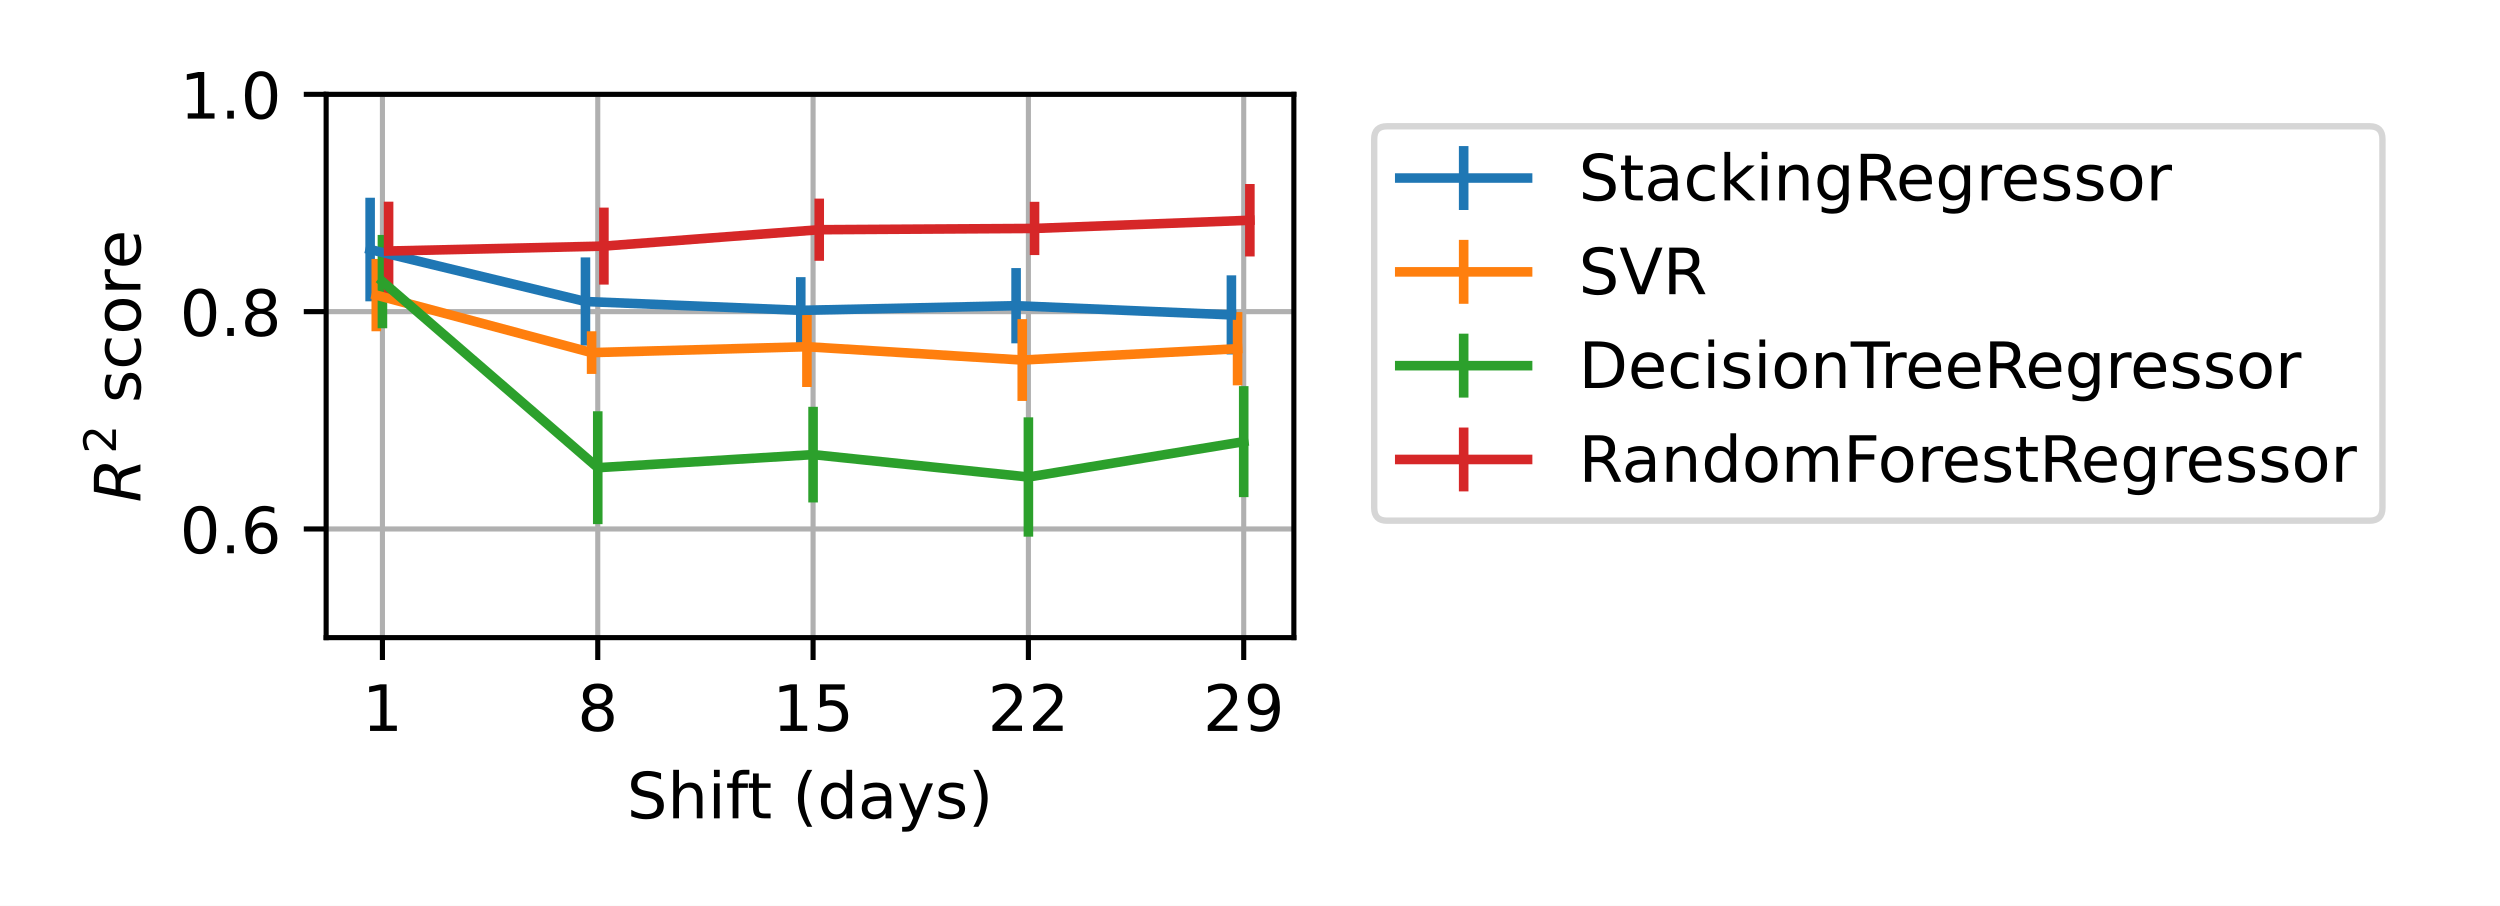
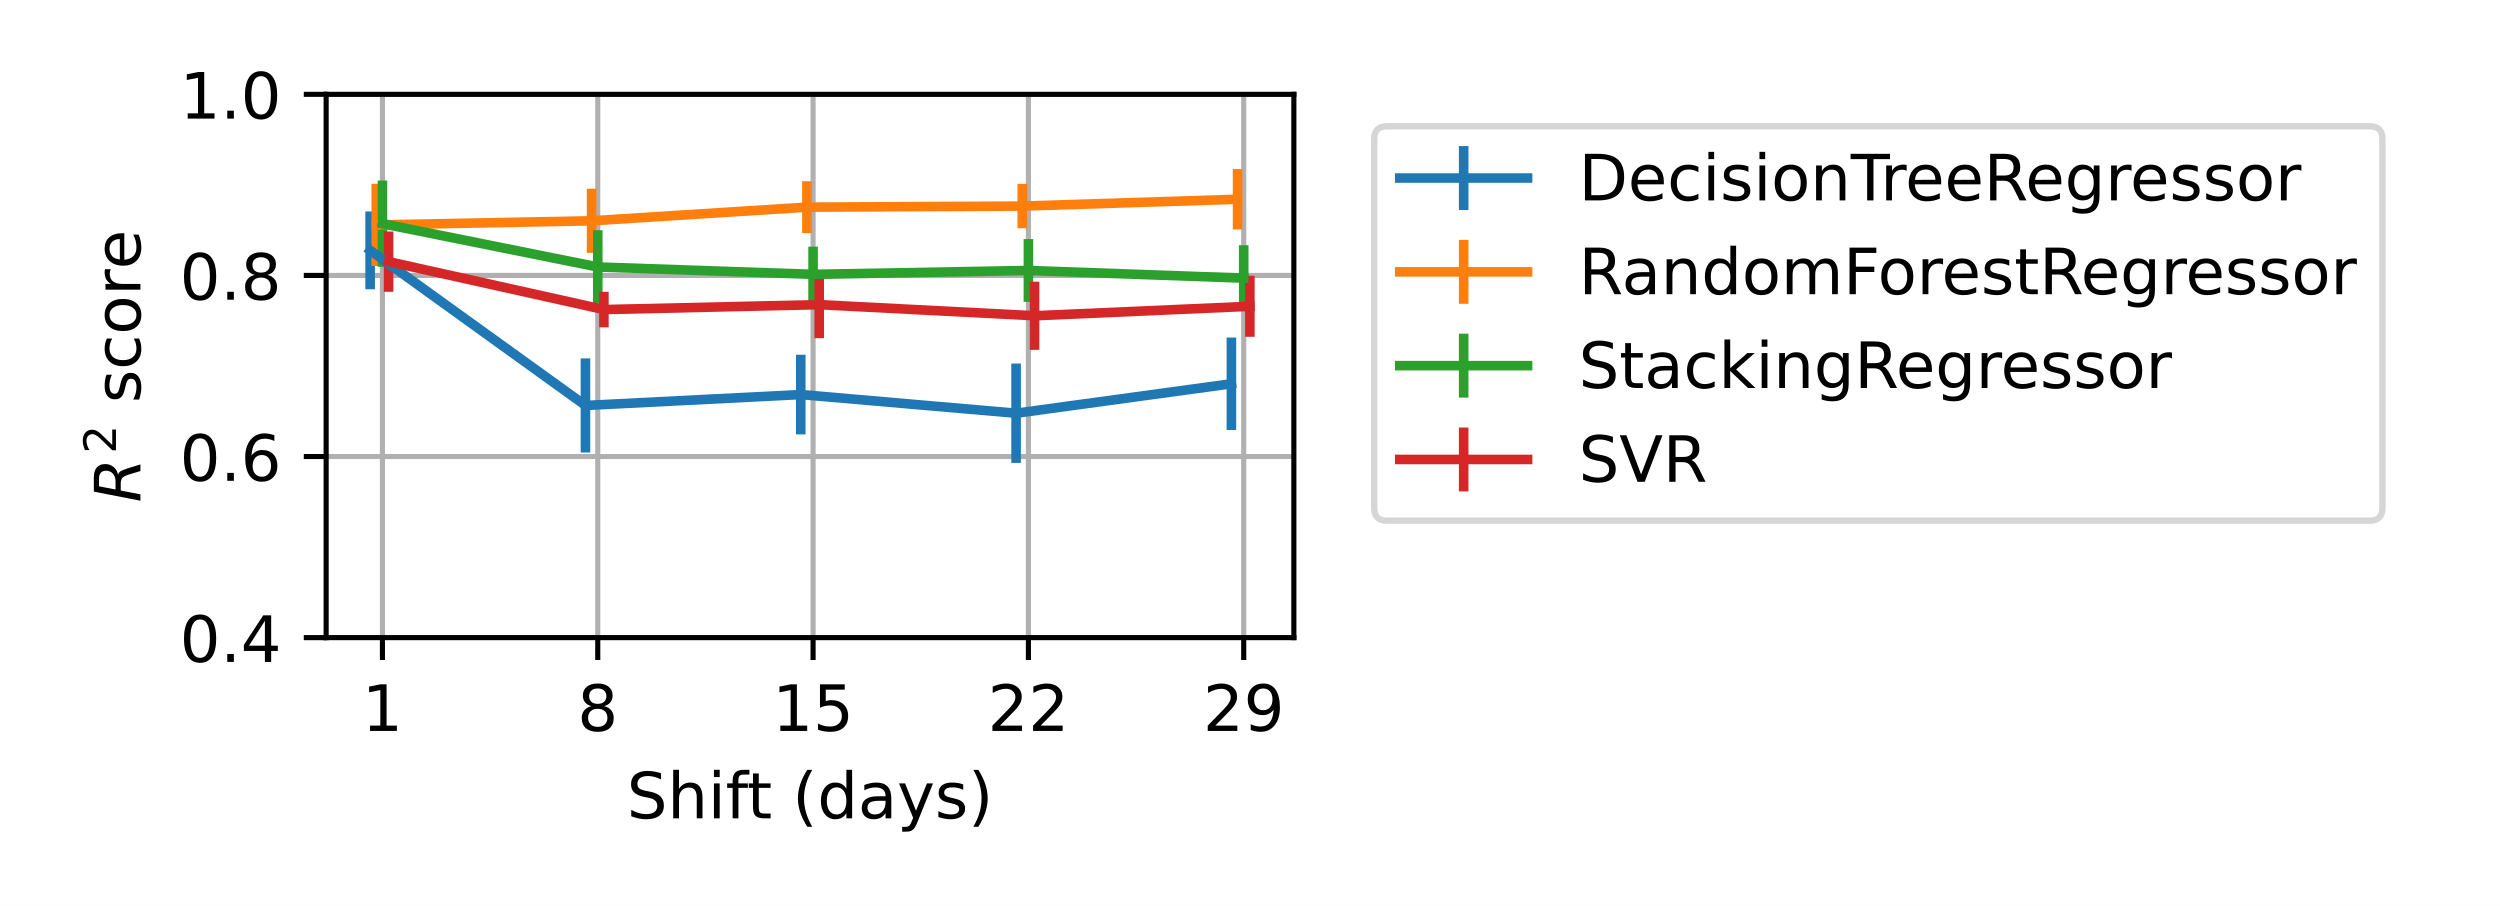
<svg xmlns="http://www.w3.org/2000/svg" xmlns:xlink="http://www.w3.org/1999/xlink" height="141.732pt" version="1.1" viewBox="0 0 391.181 141.732" width="391.181pt">
  <defs>
    <style type="text/css">*{stroke-linecap:butt;stroke-linejoin:round;}</style>
  </defs>
  <g id="figure_1">
    <g id="patch_1">
      <path d="M 0 141.732  L 391.181 141.732  L 391.181 0  L 0 0  z " style="fill:#ffffff;" />
    </g>
    <g id="axes_1">
      <g id="patch_2">
        <path d="M 51.032 99.772  L 202.453 99.772  L 202.453 14.76  L 51.032 14.76  z " style="fill:#ffffff;" />
      </g>
      <g id="matplotlib.axis_1">
        <g id="xtick_1">
          <g id="line2d_1">
-             <path clip-path="url(#p739f5dc2d7)" d="M 59.84 99.772  L 59.84 14.76  " style="fill:none;stroke:#b0b0b0;stroke-linecap:square;stroke-width:0.8;" />
+             <path clip-path="url(#p69b26ce1bf)" d="M 59.84 99.772  L 59.84 14.76  " style="fill:none;stroke:#b0b0b0;stroke-linecap:square;stroke-width:0.8;" />
          </g>
          <g id="line2d_2">
            <defs>
-               <path d="M 0 0  L 0 3.5  " id="m52e8be574a" style="stroke:#000000;stroke-width:0.8;" />
-             </defs>
-             <g>
-               <use style="stroke:#000000;stroke-width:0.8;" x="59.84" xlink:href="#m52e8be574a" y="99.772" />
+               <path d="M 0 0  L 0 3.5  " id="mbc104a7b1a" style="stroke:#000000;stroke-width:0.8;" />
+             </defs>
+             <g>
+               <use style="stroke:#000000;stroke-width:0.8;" x="59.84" xlink:href="#mbc104a7b1a" y="99.772" />
            </g>
          </g>
          <g id="text_1">
            <g transform="translate(56.65876 114.3707)scale(0.1 -0.1)">
              <defs>
                <path d="M 794 531  L 1825 531  L 1825 4091  L 703 3866  L 703 4441  L 1819 4666  L 2450 4666  L 2450 531  L 3481 531  L 3481 0  L 794 0  L 794 531  z " id="DejaVuSans-31" transform="scale(0.015625)" />
              </defs>
              <use xlink:href="#DejaVuSans-31" />
            </g>
          </g>
        </g>
        <g id="xtick_2">
          <g id="line2d_3">
-             <path clip-path="url(#p739f5dc2d7)" d="M 93.532 99.772  L 93.532 14.76  " style="fill:none;stroke:#b0b0b0;stroke-linecap:square;stroke-width:0.8;" />
+             <path clip-path="url(#p69b26ce1bf)" d="M 93.532 99.772  L 93.532 14.76  " style="fill:none;stroke:#b0b0b0;stroke-linecap:square;stroke-width:0.8;" />
          </g>
          <g id="line2d_4">
            <g>
-               <use style="stroke:#000000;stroke-width:0.8;" x="93.532" xlink:href="#m52e8be574a" y="99.772" />
+               <use style="stroke:#000000;stroke-width:0.8;" x="93.532" xlink:href="#mbc104a7b1a" y="99.772" />
            </g>
          </g>
          <g id="text_2">
            <g transform="translate(90.35062 114.3707)scale(0.1 -0.1)">
              <defs>
                <path d="M 2034 2216  Q 1584 2216 1326 1975  Q 1069 1734 1069 1313  Q 1069 891 1326 650  Q 1584 409 2034 409  Q 2484 409 2743 651  Q 3003 894 3003 1313  Q 3003 1734 2745 1975  Q 2488 2216 2034 2216  z M 1403 2484  Q 997 2584 770 2862  Q 544 3141 544 3541  Q 544 4100 942 4425  Q 1341 4750 2034 4750  Q 2731 4750 3128 4425  Q 3525 4100 3525 3541  Q 3525 3141 3298 2862  Q 3072 2584 2669 2484  Q 3125 2378 3379 2068  Q 3634 1759 3634 1313  Q 3634 634 3220 271  Q 2806 -91 2034 -91  Q 1263 -91 848 271  Q 434 634 434 1313  Q 434 1759 690 2068  Q 947 2378 1403 2484  z M 1172 3481  Q 1172 3119 1398 2916  Q 1625 2713 2034 2713  Q 2441 2713 2670 2916  Q 2900 3119 2900 3481  Q 2900 3844 2670 4047  Q 2441 4250 2034 4250  Q 1625 4250 1398 4047  Q 1172 3844 1172 3481  z " id="DejaVuSans-38" transform="scale(0.015625)" />
              </defs>
              <use xlink:href="#DejaVuSans-38" />
            </g>
          </g>
        </g>
        <g id="xtick_3">
          <g id="line2d_5">
-             <path clip-path="url(#p739f5dc2d7)" d="M 127.224 99.772  L 127.224 14.76  " style="fill:none;stroke:#b0b0b0;stroke-linecap:square;stroke-width:0.8;" />
+             <path clip-path="url(#p69b26ce1bf)" d="M 127.224 99.772  L 127.224 14.76  " style="fill:none;stroke:#b0b0b0;stroke-linecap:square;stroke-width:0.8;" />
          </g>
          <g id="line2d_6">
            <g>
-               <use style="stroke:#000000;stroke-width:0.8;" x="127.224" xlink:href="#m52e8be574a" y="99.772" />
+               <use style="stroke:#000000;stroke-width:0.8;" x="127.224" xlink:href="#mbc104a7b1a" y="99.772" />
            </g>
          </g>
          <g id="text_3">
            <g transform="translate(120.8612 114.3707)scale(0.1 -0.1)">
              <defs>
                <path d="M 691 4666  L 3169 4666  L 3169 4134  L 1269 4134  L 1269 2991  Q 1406 3038 1543 3061  Q 1681 3084 1819 3084  Q 2600 3084 3056 2656  Q 3513 2228 3513 1497  Q 3513 744 3044 326  Q 2575 -91 1722 -91  Q 1428 -91 1123 -41  Q 819 9 494 109  L 494 744  Q 775 591 1075 516  Q 1375 441 1709 441  Q 2250 441 2565 725  Q 2881 1009 2881 1497  Q 2881 1984 2565 2268  Q 2250 2553 1709 2553  Q 1456 2553 1204 2497  Q 953 2441 691 2322  L 691 4666  z " id="DejaVuSans-35" transform="scale(0.015625)" />
              </defs>
              <use xlink:href="#DejaVuSans-31" />
              <use x="63.623" xlink:href="#DejaVuSans-35" />
            </g>
          </g>
        </g>
        <g id="xtick_4">
          <g id="line2d_7">
-             <path clip-path="url(#p739f5dc2d7)" d="M 160.916 99.772  L 160.916 14.76  " style="fill:none;stroke:#b0b0b0;stroke-linecap:square;stroke-width:0.8;" />
+             <path clip-path="url(#p69b26ce1bf)" d="M 160.916 99.772  L 160.916 14.76  " style="fill:none;stroke:#b0b0b0;stroke-linecap:square;stroke-width:0.8;" />
          </g>
          <g id="line2d_8">
            <g>
-               <use style="stroke:#000000;stroke-width:0.8;" x="160.916" xlink:href="#m52e8be574a" y="99.772" />
+               <use style="stroke:#000000;stroke-width:0.8;" x="160.916" xlink:href="#mbc104a7b1a" y="99.772" />
            </g>
          </g>
          <g id="text_4">
            <g transform="translate(154.5531 114.3707)scale(0.1 -0.1)">
              <defs>
                <path d="M 1228 531  L 3431 531  L 3431 0  L 469 0  L 469 531  Q 828 903 1448 1529  Q 2069 2156 2228 2338  Q 2531 2678 2651 2914  Q 2772 3150 2772 3378  Q 2772 3750 2511 3984  Q 2250 4219 1831 4219  Q 1534 4219 1204 4116  Q 875 4013 500 3803  L 500 4441  Q 881 4594 1212 4672  Q 1544 4750 1819 4750  Q 2544 4750 2975 4387  Q 3406 4025 3406 3419  Q 3406 3131 3298 2873  Q 3191 2616 2906 2266  Q 2828 2175 2409 1742  Q 1991 1309 1228 531  z " id="DejaVuSans-32" transform="scale(0.015625)" />
              </defs>
              <use xlink:href="#DejaVuSans-32" />
              <use x="63.623" xlink:href="#DejaVuSans-32" />
            </g>
          </g>
        </g>
        <g id="xtick_5">
          <g id="line2d_9">
-             <path clip-path="url(#p739f5dc2d7)" d="M 194.607 99.772  L 194.607 14.76  " style="fill:none;stroke:#b0b0b0;stroke-linecap:square;stroke-width:0.8;" />
+             <path clip-path="url(#p69b26ce1bf)" d="M 194.607 99.772  L 194.607 14.76  " style="fill:none;stroke:#b0b0b0;stroke-linecap:square;stroke-width:0.8;" />
          </g>
          <g id="line2d_10">
            <g>
-               <use style="stroke:#000000;stroke-width:0.8;" x="194.607" xlink:href="#m52e8be574a" y="99.772" />
+               <use style="stroke:#000000;stroke-width:0.8;" x="194.607" xlink:href="#mbc104a7b1a" y="99.772" />
            </g>
          </g>
          <g id="text_5">
            <g transform="translate(188.2449 114.3707)scale(0.1 -0.1)">
              <defs>
                <path d="M 703 97  L 703 672  Q 941 559 1184 500  Q 1428 441 1663 441  Q 2288 441 2617 861  Q 2947 1281 2994 2138  Q 2813 1869 2534 1725  Q 2256 1581 1919 1581  Q 1219 1581 811 2004  Q 403 2428 403 3163  Q 403 3881 828 4315  Q 1253 4750 1959 4750  Q 2769 4750 3195 4129  Q 3622 3509 3622 2328  Q 3622 1225 3098 567  Q 2575 -91 1691 -91  Q 1453 -91 1209 -44  Q 966 3 703 97  z M 1959 2075  Q 2384 2075 2632 2365  Q 2881 2656 2881 3163  Q 2881 3666 2632 3958  Q 2384 4250 1959 4250  Q 1534 4250 1286 3958  Q 1038 3666 1038 3163  Q 1038 2656 1286 2365  Q 1534 2075 1959 2075  z " id="DejaVuSans-39" transform="scale(0.015625)" />
              </defs>
              <use xlink:href="#DejaVuSans-32" />
              <use x="63.623" xlink:href="#DejaVuSans-39" />
            </g>
          </g>
        </g>
        <g id="text_6">
          <g transform="translate(98.0846 128.0488)scale(0.1 -0.1)">
            <defs>
              <path d="M 3425 4513  L 3425 3897  Q 3066 4069 2747 4153  Q 2428 4238 2131 4238  Q 1616 4238 1336 4038  Q 1056 3838 1056 3469  Q 1056 3159 1242 3001  Q 1428 2844 1947 2747  L 2328 2669  Q 3034 2534 3370 2195  Q 3706 1856 3706 1288  Q 3706 609 3251 259  Q 2797 -91 1919 -91  Q 1588 -91 1214 -16  Q 841 59 441 206  L 441 856  Q 825 641 1194 531  Q 1563 422 1919 422  Q 2459 422 2753 634  Q 3047 847 3047 1241  Q 3047 1584 2836 1778  Q 2625 1972 2144 2069  L 1759 2144  Q 1053 2284 737 2584  Q 422 2884 422 3419  Q 422 4038 858 4394  Q 1294 4750 2059 4750  Q 2388 4750 2728 4690  Q 3069 4631 3425 4513  z " id="DejaVuSans-53" transform="scale(0.015625)" />
              <path d="M 3513 2113  L 3513 0  L 2938 0  L 2938 2094  Q 2938 2591 2744 2837  Q 2550 3084 2163 3084  Q 1697 3084 1428 2787  Q 1159 2491 1159 1978  L 1159 0  L 581 0  L 581 4863  L 1159 4863  L 1159 2956  Q 1366 3272 1645 3428  Q 1925 3584 2291 3584  Q 2894 3584 3203 3211  Q 3513 2838 3513 2113  z " id="DejaVuSans-68" transform="scale(0.015625)" />
              <path d="M 603 3500  L 1178 3500  L 1178 0  L 603 0  L 603 3500  z M 603 4863  L 1178 4863  L 1178 4134  L 603 4134  L 603 4863  z " id="DejaVuSans-69" transform="scale(0.015625)" />
              <path d="M 2375 4863  L 2375 4384  L 1825 4384  Q 1516 4384 1395 4259  Q 1275 4134 1275 3809  L 1275 3500  L 2222 3500  L 2222 3053  L 1275 3053  L 1275 0  L 697 0  L 697 3053  L 147 3053  L 147 3500  L 697 3500  L 697 3744  Q 697 4328 969 4595  Q 1241 4863 1831 4863  L 2375 4863  z " id="DejaVuSans-66" transform="scale(0.015625)" />
              <path d="M 1172 4494  L 1172 3500  L 2356 3500  L 2356 3053  L 1172 3053  L 1172 1153  Q 1172 725 1289 603  Q 1406 481 1766 481  L 2356 481  L 2356 0  L 1766 0  Q 1100 0 847 248  Q 594 497 594 1153  L 594 3053  L 172 3053  L 172 3500  L 594 3500  L 594 4494  L 1172 4494  z " id="DejaVuSans-74" transform="scale(0.015625)" />
              <path id="DejaVuSans-20" transform="scale(0.015625)" />
              <path d="M 1984 4856  Q 1566 4138 1362 3434  Q 1159 2731 1159 2009  Q 1159 1288 1364 580  Q 1569 -128 1984 -844  L 1484 -844  Q 1016 -109 783 600  Q 550 1309 550 2009  Q 550 2706 781 3412  Q 1013 4119 1484 4856  L 1984 4856  z " id="DejaVuSans-28" transform="scale(0.015625)" />
              <path d="M 2906 2969  L 2906 4863  L 3481 4863  L 3481 0  L 2906 0  L 2906 525  Q 2725 213 2448 61  Q 2172 -91 1784 -91  Q 1150 -91 751 415  Q 353 922 353 1747  Q 353 2572 751 3078  Q 1150 3584 1784 3584  Q 2172 3584 2448 3432  Q 2725 3281 2906 2969  z M 947 1747  Q 947 1113 1208 752  Q 1469 391 1925 391  Q 2381 391 2643 752  Q 2906 1113 2906 1747  Q 2906 2381 2643 2742  Q 2381 3103 1925 3103  Q 1469 3103 1208 2742  Q 947 2381 947 1747  z " id="DejaVuSans-64" transform="scale(0.015625)" />
              <path d="M 2194 1759  Q 1497 1759 1228 1600  Q 959 1441 959 1056  Q 959 750 1161 570  Q 1363 391 1709 391  Q 2188 391 2477 730  Q 2766 1069 2766 1631  L 2766 1759  L 2194 1759  z M 3341 1997  L 3341 0  L 2766 0  L 2766 531  Q 2569 213 2275 61  Q 1981 -91 1556 -91  Q 1019 -91 701 211  Q 384 513 384 1019  Q 384 1609 779 1909  Q 1175 2209 1959 2209  L 2766 2209  L 2766 2266  Q 2766 2663 2505 2880  Q 2244 3097 1772 3097  Q 1472 3097 1187 3025  Q 903 2953 641 2809  L 641 3341  Q 956 3463 1253 3523  Q 1550 3584 1831 3584  Q 2591 3584 2966 3190  Q 3341 2797 3341 1997  z " id="DejaVuSans-61" transform="scale(0.015625)" />
              <path d="M 2059 -325  Q 1816 -950 1584 -1140  Q 1353 -1331 966 -1331  L 506 -1331  L 506 -850  L 844 -850  Q 1081 -850 1212 -737  Q 1344 -625 1503 -206  L 1606 56  L 191 3500  L 800 3500  L 1894 763  L 2988 3500  L 3597 3500  L 2059 -325  z " id="DejaVuSans-79" transform="scale(0.015625)" />
              <path d="M 2834 3397  L 2834 2853  Q 2591 2978 2328 3040  Q 2066 3103 1784 3103  Q 1356 3103 1142 2972  Q 928 2841 928 2578  Q 928 2378 1081 2264  Q 1234 2150 1697 2047  L 1894 2003  Q 2506 1872 2764 1633  Q 3022 1394 3022 966  Q 3022 478 2636 193  Q 2250 -91 1575 -91  Q 1294 -91 989 -36  Q 684 19 347 128  L 347 722  Q 666 556 975 473  Q 1284 391 1588 391  Q 1994 391 2212 530  Q 2431 669 2431 922  Q 2431 1156 2273 1281  Q 2116 1406 1581 1522  L 1381 1569  Q 847 1681 609 1914  Q 372 2147 372 2553  Q 372 3047 722 3315  Q 1072 3584 1716 3584  Q 2034 3584 2315 3537  Q 2597 3491 2834 3397  z " id="DejaVuSans-73" transform="scale(0.015625)" />
              <path d="M 513 4856  L 1013 4856  Q 1481 4119 1714 3412  Q 1947 2706 1947 2009  Q 1947 1309 1714 600  Q 1481 -109 1013 -844  L 513 -844  Q 928 -128 1133 580  Q 1338 1288 1338 2009  Q 1338 2731 1133 3434  Q 928 4138 513 4856  z " id="DejaVuSans-29" transform="scale(0.015625)" />
            </defs>
            <use xlink:href="#DejaVuSans-53" />
            <use x="63.477" xlink:href="#DejaVuSans-68" />
            <use x="126.855" xlink:href="#DejaVuSans-69" />
            <use x="154.639" xlink:href="#DejaVuSans-66" />
            <use x="188.094" xlink:href="#DejaVuSans-74" />
            <use x="227.303" xlink:href="#DejaVuSans-20" />
            <use x="259.09" xlink:href="#DejaVuSans-28" />
            <use x="298.104" xlink:href="#DejaVuSans-64" />
            <use x="361.58" xlink:href="#DejaVuSans-61" />
            <use x="422.859" xlink:href="#DejaVuSans-79" />
            <use x="482.039" xlink:href="#DejaVuSans-73" />
            <use x="534.139" xlink:href="#DejaVuSans-29" />
          </g>
        </g>
      </g>
      <g id="matplotlib.axis_2">
        <g id="ytick_1">
          <g id="line2d_11">
-             <path clip-path="url(#p739f5dc2d7)" d="M 51.032 82.77  L 202.453 82.77  " style="fill:none;stroke:#b0b0b0;stroke-linecap:square;stroke-width:0.8;" />
+             <path clip-path="url(#p69b26ce1bf)" d="M 51.032 99.772  L 202.453 99.772  " style="fill:none;stroke:#b0b0b0;stroke-linecap:square;stroke-width:0.8;" />
          </g>
          <g id="line2d_12">
            <defs>
-               <path d="M 0 0  L -3.5 0  " id="m5bd14135e4" style="stroke:#000000;stroke-width:0.8;" />
-             </defs>
-             <g>
-               <use style="stroke:#000000;stroke-width:0.8;" x="51.032" xlink:href="#m5bd14135e4" y="82.77" />
+               <path d="M 0 0  L -3.5 0  " id="m1431b7c71d" style="stroke:#000000;stroke-width:0.8;" />
+             </defs>
+             <g>
+               <use style="stroke:#000000;stroke-width:0.8;" x="51.032" xlink:href="#m1431b7c71d" y="99.772" />
            </g>
          </g>
          <g id="text_7">
-             <g transform="translate(28.12888 86.56905)scale(0.1 -0.1)">
+             <g transform="translate(28.12888 103.5715)scale(0.1 -0.1)">
              <defs>
                <path d="M 2034 4250  Q 1547 4250 1301 3770  Q 1056 3291 1056 2328  Q 1056 1369 1301 889  Q 1547 409 2034 409  Q 2525 409 2770 889  Q 3016 1369 3016 2328  Q 3016 3291 2770 3770  Q 2525 4250 2034 4250  z M 2034 4750  Q 2819 4750 3233 4129  Q 3647 3509 3647 2328  Q 3647 1150 3233 529  Q 2819 -91 2034 -91  Q 1250 -91 836 529  Q 422 1150 422 2328  Q 422 3509 836 4129  Q 1250 4750 2034 4750  z " id="DejaVuSans-30" transform="scale(0.015625)" />
                <path d="M 684 794  L 1344 794  L 1344 0  L 684 0  L 684 794  z " id="DejaVuSans-2e" transform="scale(0.015625)" />
+                 <path d="M 2419 4116  L 825 1625  L 2419 1625  L 2419 4116  z M 2253 4666  L 3047 4666  L 3047 1625  L 3713 1625  L 3713 1100  L 3047 1100  L 3047 0  L 2419 0  L 2419 1100  L 313 1100  L 313 1709  L 2253 4666  z " id="DejaVuSans-34" transform="scale(0.015625)" />
+               </defs>
+               <use xlink:href="#DejaVuSans-30" />
+               <use x="63.623" xlink:href="#DejaVuSans-2e" />
+               <use x="95.41" xlink:href="#DejaVuSans-34" />
+             </g>
+           </g>
+         </g>
+         <g id="ytick_2">
+           <g id="line2d_13">
+             <path clip-path="url(#p69b26ce1bf)" d="M 51.032 71.435  L 202.453 71.435  " style="fill:none;stroke:#b0b0b0;stroke-linecap:square;stroke-width:0.8;" />
+           </g>
+           <g id="line2d_14">
+             <g>
+               <use style="stroke:#000000;stroke-width:0.8;" x="51.032" xlink:href="#m1431b7c71d" y="71.435" />
+             </g>
+           </g>
+           <g id="text_8">
+             <g transform="translate(28.12888 75.23407)scale(0.1 -0.1)">
+               <defs>
                <path d="M 2113 2584  Q 1688 2584 1439 2293  Q 1191 2003 1191 1497  Q 1191 994 1439 701  Q 1688 409 2113 409  Q 2538 409 2786 701  Q 3034 994 3034 1497  Q 3034 2003 2786 2293  Q 2538 2584 2113 2584  z M 3366 4563  L 3366 3988  Q 3128 4100 2886 4159  Q 2644 4219 2406 4219  Q 1781 4219 1451 3797  Q 1122 3375 1075 2522  Q 1259 2794 1537 2939  Q 1816 3084 2150 3084  Q 2853 3084 3261 2657  Q 3669 2231 3669 1497  Q 3669 778 3244 343  Q 2819 -91 2113 -91  Q 1303 -91 875 529  Q 447 1150 447 2328  Q 447 3434 972 4092  Q 1497 4750 2381 4750  Q 2619 4750 2861 4703  Q 3103 4656 3366 4563  z " id="DejaVuSans-36" transform="scale(0.015625)" />
              </defs>
              <use xlink:href="#DejaVuSans-30" />
              <use x="63.623" xlink:href="#DejaVuSans-2e" />
              <use x="95.41" xlink:href="#DejaVuSans-36" />
            </g>
          </g>
        </g>
-         <g id="ytick_2">
-           <g id="line2d_13">
-             <path clip-path="url(#p739f5dc2d7)" d="M 51.032 48.765  L 202.453 48.765  " style="fill:none;stroke:#b0b0b0;stroke-linecap:square;stroke-width:0.8;" />
-           </g>
-           <g id="line2d_14">
-             <g>
-               <use style="stroke:#000000;stroke-width:0.8;" x="51.032" xlink:href="#m5bd14135e4" y="48.765" />
-             </g>
-           </g>
-           <g id="text_8">
-             <g transform="translate(28.12888 52.56413)scale(0.1 -0.1)">
+         <g id="ytick_3">
+           <g id="line2d_15">
+             <path clip-path="url(#p69b26ce1bf)" d="M 51.032 43.097  L 202.453 43.097  " style="fill:none;stroke:#b0b0b0;stroke-linecap:square;stroke-width:0.8;" />
+           </g>
+           <g id="line2d_16">
+             <g>
+               <use style="stroke:#000000;stroke-width:0.8;" x="51.032" xlink:href="#m1431b7c71d" y="43.097" />
+             </g>
+           </g>
+           <g id="text_9">
+             <g transform="translate(28.12888 46.89665)scale(0.1 -0.1)">
              <use xlink:href="#DejaVuSans-30" />
              <use x="63.623" xlink:href="#DejaVuSans-2e" />
              <use x="95.41" xlink:href="#DejaVuSans-38" />
            </g>
          </g>
        </g>
-         <g id="ytick_3">
-           <g id="line2d_15">
-             <path clip-path="url(#p739f5dc2d7)" d="M 51.032 14.76  L 202.453 14.76  " style="fill:none;stroke:#b0b0b0;stroke-linecap:square;stroke-width:0.8;" />
-           </g>
-           <g id="line2d_16">
-             <g>
-               <use style="stroke:#000000;stroke-width:0.8;" x="51.032" xlink:href="#m5bd14135e4" y="14.76" />
-             </g>
-           </g>
-           <g id="text_9">
+         <g id="ytick_4">
+           <g id="line2d_17">
+             <path clip-path="url(#p69b26ce1bf)" d="M 51.032 14.76  L 202.453 14.76  " style="fill:none;stroke:#b0b0b0;stroke-linecap:square;stroke-width:0.8;" />
+           </g>
+           <g id="line2d_18">
+             <g>
+               <use style="stroke:#000000;stroke-width:0.8;" x="51.032" xlink:href="#m1431b7c71d" y="14.76" />
+             </g>
+           </g>
+           <g id="text_10">
            <g transform="translate(28.12888 18.55922)scale(0.1 -0.1)">
              <use xlink:href="#DejaVuSans-31" />
              <use x="63.623" xlink:href="#DejaVuSans-2e" />
              <use x="95.41" xlink:href="#DejaVuSans-30" />
            </g>
          </g>
        </g>
-         <g id="text_10">
+         <g id="text_11">
          <g transform="translate(22.04919 78.61614)rotate(-90)scale(0.1 -0.1)">
            <defs>
              <path d="M 1613 4147  L 1294 2491  L 2106 2491  Q 2584 2491 2879 2755  Q 3175 3019 3175 3444  Q 3175 3784 2976 3965  Q 2778 4147 2406 4147  L 1613 4147  z M 2772 2241  Q 2972 2194 3105 2009  Q 3238 1825 3413 1275  L 3809 0  L 3144 0  L 2778 1197  Q 2638 1659 2453 1815  Q 2269 1972 1888 1972  L 1191 1972  L 806 0  L 172 0  L 1081 4666  L 2503 4666  Q 3150 4666 3495 4373  Q 3841 4081 3841 3531  Q 3841 3044 3547 2687  Q 3253 2331 2772 2241  z " id="DejaVuSans-Oblique-52" transform="scale(0.015625)" />
              <path d="M 3122 3366  L 3122 2828  Q 2878 2963 2633 3030  Q 2388 3097 2138 3097  Q 1578 3097 1268 2742  Q 959 2388 959 1747  Q 959 1106 1268 751  Q 1578 397 2138 397  Q 2388 397 2633 464  Q 2878 531 3122 666  L 3122 134  Q 2881 22 2623 -34  Q 2366 -91 2075 -91  Q 1284 -91 818 406  Q 353 903 353 1747  Q 353 2603 823 3093  Q 1294 3584 2113 3584  Q 2378 3584 2631 3529  Q 2884 3475 3122 3366  z " id="DejaVuSans-63" transform="scale(0.015625)" />
              <path d="M 1959 3097  Q 1497 3097 1228 2736  Q 959 2375 959 1747  Q 959 1119 1226 758  Q 1494 397 1959 397  Q 2419 397 2687 759  Q 2956 1122 2956 1747  Q 2956 2369 2687 2733  Q 2419 3097 1959 3097  z M 1959 3584  Q 2709 3584 3137 3096  Q 3566 2609 3566 1747  Q 3566 888 3137 398  Q 2709 -91 1959 -91  Q 1206 -91 779 398  Q 353 888 353 1747  Q 353 2609 779 3096  Q 1206 3584 1959 3584  z " id="DejaVuSans-6f" transform="scale(0.015625)" />
              <path d="M 2631 2963  Q 2534 3019 2420 3045  Q 2306 3072 2169 3072  Q 1681 3072 1420 2755  Q 1159 2438 1159 1844  L 1159 0  L 581 0  L 581 3500  L 1159 3500  L 1159 2956  Q 1341 3275 1631 3429  Q 1922 3584 2338 3584  Q 2397 3584 2469 3576  Q 2541 3569 2628 3553  L 2631 2963  z " id="DejaVuSans-72" transform="scale(0.015625)" />
              <path d="M 3597 1894  L 3597 1613  L 953 1613  Q 991 1019 1311 708  Q 1631 397 2203 397  Q 2534 397 2845 478  Q 3156 559 3463 722  L 3463 178  Q 3153 47 2828 -22  Q 2503 -91 2169 -91  Q 1331 -91 842 396  Q 353 884 353 1716  Q 353 2575 817 3079  Q 1281 3584 2069 3584  Q 2775 3584 3186 3129  Q 3597 2675 3597 1894  z M 3022 2063  Q 3016 2534 2758 2815  Q 2500 3097 2075 3097  Q 1594 3097 1305 2825  Q 1016 2553 972 2059  L 3022 2063  z " id="DejaVuSans-65" transform="scale(0.015625)" />
            </defs>
            <use transform="translate(0 0.765625)" xlink:href="#DejaVuSans-Oblique-52" />
            <use transform="translate(76.49919 39.04688)scale(0.7)" xlink:href="#DejaVuSans-32" />
            <use transform="translate(123.7697 0.765625)" xlink:href="#DejaVuSans-20" />
            <use transform="translate(155.5568 0.765625)" xlink:href="#DejaVuSans-73" />
            <use transform="translate(207.6564 0.765625)" xlink:href="#DejaVuSans-63" />
            <use transform="translate(262.6369 0.765625)" xlink:href="#DejaVuSans-6f" />
            <use transform="translate(323.8185 0.765625)" xlink:href="#DejaVuSans-72" />
            <use transform="translate(364.9318 0.765625)" xlink:href="#DejaVuSans-65" />
          </g>
        </g>
      </g>
      <g id="LineCollection_1">
-         <path clip-path="url(#p739f5dc2d7)" d="M 57.915 47.147  L 57.915 30.944  " style="fill:none;stroke:#1f77b4;stroke-width:1.5;" />
-         <path clip-path="url(#p739f5dc2d7)" d="M 91.607 54.08  L 91.607 40.277  " style="fill:none;stroke:#1f77b4;stroke-width:1.5;" />
-         <path clip-path="url(#p739f5dc2d7)" d="M 125.298 53.755  L 125.298 43.367  " style="fill:none;stroke:#1f77b4;stroke-width:1.5;" />
-         <path clip-path="url(#p739f5dc2d7)" d="M 158.99 53.726  L 158.99 41.94  " style="fill:none;stroke:#1f77b4;stroke-width:1.5;" />
-         <path clip-path="url(#p739f5dc2d7)" d="M 192.682 55.461  L 192.682 43.086  " style="fill:none;stroke:#1f77b4;stroke-width:1.5;" />
+         <path clip-path="url(#p69b26ce1bf)" d="M 57.915 45.264  L 57.915 33.093  " style="fill:none;stroke:#1f77b4;stroke-width:1.5;" />
+         <path clip-path="url(#p69b26ce1bf)" d="M 91.607 70.806  L 91.607 56.083  " style="fill:none;stroke:#1f77b4;stroke-width:1.5;" />
+         <path clip-path="url(#p69b26ce1bf)" d="M 125.298 67.975  L 125.298 55.504  " style="fill:none;stroke:#1f77b4;stroke-width:1.5;" />
+         <path clip-path="url(#p69b26ce1bf)" d="M 158.99 72.439  L 158.99 56.881  " style="fill:none;stroke:#1f77b4;stroke-width:1.5;" />
+         <path clip-path="url(#p69b26ce1bf)" d="M 192.682 67.28  L 192.682 52.813  " style="fill:none;stroke:#1f77b4;stroke-width:1.5;" />
      </g>
      <g id="LineCollection_2">
-         <path clip-path="url(#p739f5dc2d7)" d="M 58.877 51.837  L 58.877 40.52  " style="fill:none;stroke:#ff7f0e;stroke-width:1.5;" />
-         <path clip-path="url(#p739f5dc2d7)" d="M 92.569 58.513  L 92.569 51.835  " style="fill:none;stroke:#ff7f0e;stroke-width:1.5;" />
-         <path clip-path="url(#p739f5dc2d7)" d="M 126.261 60.551  L 126.261 47.954  " style="fill:none;stroke:#ff7f0e;stroke-width:1.5;" />
-         <path clip-path="url(#p739f5dc2d7)" d="M 159.953 62.737  L 159.953 49.939  " style="fill:none;stroke:#ff7f0e;stroke-width:1.5;" />
-         <path clip-path="url(#p739f5dc2d7)" d="M 193.645 60.293  L 193.645 48.825  " style="fill:none;stroke:#ff7f0e;stroke-width:1.5;" />
+         <path clip-path="url(#p69b26ce1bf)" d="M 58.877 41.626  L 58.877 28.757  " style="fill:none;stroke:#ff7f0e;stroke-width:1.5;" />
+         <path clip-path="url(#p69b26ce1bf)" d="M 92.569 39.57  L 92.569 29.527  " style="fill:none;stroke:#ff7f0e;stroke-width:1.5;" />
+         <path clip-path="url(#p69b26ce1bf)" d="M 126.261 36.471  L 126.261 28.356  " style="fill:none;stroke:#ff7f0e;stroke-width:1.5;" />
+         <path clip-path="url(#p69b26ce1bf)" d="M 159.953 35.721  L 159.953 28.773  " style="fill:none;stroke:#ff7f0e;stroke-width:1.5;" />
+         <path clip-path="url(#p69b26ce1bf)" d="M 193.645 35.904  L 193.645 26.452  " style="fill:none;stroke:#ff7f0e;stroke-width:1.5;" />
      </g>
      <g id="LineCollection_3">
-         <path clip-path="url(#p739f5dc2d7)" d="M 59.84 51.364  L 59.84 36.76  " style="fill:none;stroke:#2ca02c;stroke-width:1.5;" />
-         <path clip-path="url(#p739f5dc2d7)" d="M 93.532 82.016  L 93.532 64.347  " style="fill:none;stroke:#2ca02c;stroke-width:1.5;" />
-         <path clip-path="url(#p739f5dc2d7)" d="M 127.224 78.617  L 127.224 63.652  " style="fill:none;stroke:#2ca02c;stroke-width:1.5;" />
-         <path clip-path="url(#p739f5dc2d7)" d="M 160.916 83.975  L 160.916 65.305  " style="fill:none;stroke:#2ca02c;stroke-width:1.5;" />
-         <path clip-path="url(#p739f5dc2d7)" d="M 194.607 77.783  L 194.607 60.424  " style="fill:none;stroke:#2ca02c;stroke-width:1.5;" />
+         <path clip-path="url(#p69b26ce1bf)" d="M 59.84 41.749  L 59.84 28.247  " style="fill:none;stroke:#2ca02c;stroke-width:1.5;" />
+         <path clip-path="url(#p69b26ce1bf)" d="M 93.532 47.526  L 93.532 36.024  " style="fill:none;stroke:#2ca02c;stroke-width:1.5;" />
+         <path clip-path="url(#p69b26ce1bf)" d="M 127.224 47.256  L 127.224 38.6  " style="fill:none;stroke:#2ca02c;stroke-width:1.5;" />
+         <path clip-path="url(#p69b26ce1bf)" d="M 160.916 47.232  L 160.916 37.41  " style="fill:none;stroke:#2ca02c;stroke-width:1.5;" />
+         <path clip-path="url(#p69b26ce1bf)" d="M 194.607 48.677  L 194.607 38.365  " style="fill:none;stroke:#2ca02c;stroke-width:1.5;" />
      </g>
      <g id="LineCollection_4">
-         <path clip-path="url(#p739f5dc2d7)" d="M 60.803 46.999  L 60.803 31.557  " style="fill:none;stroke:#d62728;stroke-width:1.5;" />
-         <path clip-path="url(#p739f5dc2d7)" d="M 94.494 44.532  L 94.494 32.48  " style="fill:none;stroke:#d62728;stroke-width:1.5;" />
-         <path clip-path="url(#p739f5dc2d7)" d="M 128.186 40.813  L 128.186 31.076  " style="fill:none;stroke:#d62728;stroke-width:1.5;" />
-         <path clip-path="url(#p739f5dc2d7)" d="M 161.878 39.913  L 161.878 31.575  " style="fill:none;stroke:#d62728;stroke-width:1.5;" />
-         <path clip-path="url(#p739f5dc2d7)" d="M 195.57 40.132  L 195.57 28.79  " style="fill:none;stroke:#d62728;stroke-width:1.5;" />
-       </g>
-       <g id="line2d_17">
-         <path clip-path="url(#p739f5dc2d7)" d="M 57.915 39.046  L 91.607 47.179  L 125.298 48.561  L 158.99 47.833  L 192.682 49.273  " style="fill:none;stroke:#1f77b4;stroke-linecap:square;stroke-width:1.5;" />
-       </g>
-       <g id="line2d_18">
-         <path clip-path="url(#p739f5dc2d7)" d="M 58.877 46.179  L 92.569 55.174  L 126.261 54.252  L 159.953 56.338  L 193.645 54.559  " style="fill:none;stroke:#ff7f0e;stroke-linecap:square;stroke-width:1.5;" />
+         <path clip-path="url(#p69b26ce1bf)" d="M 60.803 45.658  L 60.803 36.227  " style="fill:none;stroke:#d62728;stroke-width:1.5;" />
+         <path clip-path="url(#p69b26ce1bf)" d="M 94.494 51.221  L 94.494 45.656  " style="fill:none;stroke:#d62728;stroke-width:1.5;" />
+         <path clip-path="url(#p69b26ce1bf)" d="M 128.186 52.919  L 128.186 42.422  " style="fill:none;stroke:#d62728;stroke-width:1.5;" />
+         <path clip-path="url(#p69b26ce1bf)" d="M 161.878 54.741  L 161.878 44.076  " style="fill:none;stroke:#d62728;stroke-width:1.5;" />
+         <path clip-path="url(#p69b26ce1bf)" d="M 195.57 52.704  L 195.57 43.147  " style="fill:none;stroke:#d62728;stroke-width:1.5;" />
      </g>
      <g id="line2d_19">
-         <path clip-path="url(#p739f5dc2d7)" d="M 59.84 44.062  L 93.532 73.182  L 127.224 71.135  L 160.916 74.64  L 194.607 69.104  " style="fill:none;stroke:#2ca02c;stroke-linecap:square;stroke-width:1.5;" />
+         <path clip-path="url(#p69b26ce1bf)" d="M 57.915 39.178  L 91.607 63.445  L 125.298 61.739  L 158.99 64.66  L 192.682 60.047  " style="fill:none;stroke:#1f77b4;stroke-linecap:square;stroke-width:1.5;" />
      </g>
      <g id="line2d_20">
-         <path clip-path="url(#p739f5dc2d7)" d="M 60.803 39.278  L 94.494 38.506  L 128.186 35.944  L 161.878 35.744  L 195.57 34.461  " style="fill:none;stroke:#d62728;stroke-linecap:square;stroke-width:1.5;" />
+         <path clip-path="url(#p69b26ce1bf)" d="M 58.877 35.192  L 92.569 34.548  L 126.261 32.414  L 159.953 32.247  L 193.645 31.178  " style="fill:none;stroke:#ff7f0e;stroke-linecap:square;stroke-width:1.5;" />
+       </g>
+       <g id="line2d_21">
+         <path clip-path="url(#p69b26ce1bf)" d="M 59.84 34.998  L 93.532 41.775  L 127.224 42.928  L 160.916 42.321  L 194.607 43.521  " style="fill:none;stroke:#2ca02c;stroke-linecap:square;stroke-width:1.5;" />
+       </g>
+       <g id="line2d_22">
+         <path clip-path="url(#p69b26ce1bf)" d="M 60.803 40.942  L 94.494 48.438  L 128.186 47.67  L 161.878 49.408  L 195.57 47.926  " style="fill:none;stroke:#d62728;stroke-linecap:square;stroke-width:1.5;" />
      </g>
      <g id="patch_3">
        <path d="M 51.032 99.772  L 51.032 14.76  " style="fill:none;stroke:#000000;stroke-linecap:square;stroke-linejoin:miter;stroke-width:0.8;" />
      </g>
      <g id="patch_4">
        <path d="M 202.453 99.772  L 202.453 14.76  " style="fill:none;stroke:#000000;stroke-linecap:square;stroke-linejoin:miter;stroke-width:0.8;" />
      </g>
      <g id="patch_5">
        <path d="M 51.032 99.772  L 202.453 99.772  " style="fill:none;stroke:#000000;stroke-linecap:square;stroke-linejoin:miter;stroke-width:0.8;" />
      </g>
      <g id="patch_6">
        <path d="M 51.032 14.76  L 202.453 14.76  " style="fill:none;stroke:#000000;stroke-linecap:square;stroke-linejoin:miter;stroke-width:0.8;" />
      </g>
      <g id="legend_1">
        <g id="patch_7">
          <path d="M 217.024 81.472  L 370.785 81.472  Q 372.785 81.472 372.785 79.472  L 372.785 21.76  Q 372.785 19.76 370.785 19.76  L 217.024 19.76  Q 215.024 19.76 215.024 21.76  L 215.024 79.472  Q 215.024 81.472 217.024 81.472  z " style="fill:#ffffff;opacity:0.8;stroke:#cccccc;stroke-linejoin:miter;" />
        </g>
        <g id="LineCollection_5">
          <path d="M 229.024 32.858  L 229.024 22.858  " style="fill:none;stroke:#1f77b4;stroke-width:1.5;" />
        </g>
-         <g id="line2d_21">
+         <g id="line2d_23">
          <path d="M 219.024 27.858  L 239.024 27.858  " style="fill:none;stroke:#1f77b4;stroke-linecap:square;stroke-width:1.5;" />
-         </g>
-         <g id="line2d_22" />
-         <g id="text_11">
-           <g transform="translate(247.0239 31.35844)scale(0.1 -0.1)">
-             <defs>
-               <path d="M 581 4863  L 1159 4863  L 1159 1991  L 2875 3500  L 3609 3500  L 1753 1863  L 3688 0  L 2938 0  L 1159 1709  L 1159 0  L 581 0  L 581 4863  z " id="DejaVuSans-6b" transform="scale(0.015625)" />
-               <path d="M 3513 2113  L 3513 0  L 2938 0  L 2938 2094  Q 2938 2591 2744 2837  Q 2550 3084 2163 3084  Q 1697 3084 1428 2787  Q 1159 2491 1159 1978  L 1159 0  L 581 0  L 581 3500  L 1159 3500  L 1159 2956  Q 1366 3272 1645 3428  Q 1925 3584 2291 3584  Q 2894 3584 3203 3211  Q 3513 2838 3513 2113  z " id="DejaVuSans-6e" transform="scale(0.015625)" />
-               <path d="M 2906 1791  Q 2906 2416 2648 2759  Q 2391 3103 1925 3103  Q 1463 3103 1205 2759  Q 947 2416 947 1791  Q 947 1169 1205 825  Q 1463 481 1925 481  Q 2391 481 2648 825  Q 2906 1169 2906 1791  z M 3481 434  Q 3481 -459 3084 -895  Q 2688 -1331 1869 -1331  Q 1566 -1331 1297 -1286  Q 1028 -1241 775 -1147  L 775 -588  Q 1028 -725 1275 -790  Q 1522 -856 1778 -856  Q 2344 -856 2625 -561  Q 2906 -266 2906 331  L 2906 616  Q 2728 306 2450 153  Q 2172 0 1784 0  Q 1141 0 747 490  Q 353 981 353 1791  Q 353 2603 747 3093  Q 1141 3584 1784 3584  Q 2172 3584 2450 3431  Q 2728 3278 2906 2969  L 2906 3500  L 3481 3500  L 3481 434  z " id="DejaVuSans-67" transform="scale(0.015625)" />
-               <path d="M 2841 2188  Q 3044 2119 3236 1894  Q 3428 1669 3622 1275  L 4263 0  L 3584 0  L 2988 1197  Q 2756 1666 2539 1819  Q 2322 1972 1947 1972  L 1259 1972  L 1259 0  L 628 0  L 628 4666  L 2053 4666  Q 2853 4666 3247 4331  Q 3641 3997 3641 3322  Q 3641 2881 3436 2590  Q 3231 2300 2841 2188  z M 1259 4147  L 1259 2491  L 2053 2491  Q 2509 2491 2742 2702  Q 2975 2913 2975 3322  Q 2975 3731 2742 3939  Q 2509 4147 2053 4147  L 1259 4147  z " id="DejaVuSans-52" transform="scale(0.015625)" />
-             </defs>
-             <use xlink:href="#DejaVuSans-53" />
-             <use x="63.477" xlink:href="#DejaVuSans-74" />
-             <use x="102.686" xlink:href="#DejaVuSans-61" />
-             <use x="163.965" xlink:href="#DejaVuSans-63" />
-             <use x="218.945" xlink:href="#DejaVuSans-6b" />
-             <use x="276.855" xlink:href="#DejaVuSans-69" />
-             <use x="304.639" xlink:href="#DejaVuSans-6e" />
-             <use x="368.018" xlink:href="#DejaVuSans-67" />
-             <use x="431.494" xlink:href="#DejaVuSans-52" />
-             <use x="496.477" xlink:href="#DejaVuSans-65" />
-             <use x="558" xlink:href="#DejaVuSans-67" />
-             <use x="621.477" xlink:href="#DejaVuSans-72" />
-             <use x="660.34" xlink:href="#DejaVuSans-65" />
-             <use x="721.863" xlink:href="#DejaVuSans-73" />
-             <use x="773.963" xlink:href="#DejaVuSans-73" />
-             <use x="826.062" xlink:href="#DejaVuSans-6f" />
-             <use x="887.244" xlink:href="#DejaVuSans-72" />
-           </g>
-         </g>
-         <g id="LineCollection_6">
-           <path d="M 229.024 47.537  L 229.024 37.537  " style="fill:none;stroke:#ff7f0e;stroke-width:1.5;" />
-         </g>
-         <g id="line2d_23">
-           <path d="M 219.024 42.537  L 239.024 42.537  " style="fill:none;stroke:#ff7f0e;stroke-linecap:square;stroke-width:1.5;" />
        </g>
        <g id="line2d_24" />
        <g id="text_12">
-           <g transform="translate(247.0239 46.03656)scale(0.1 -0.1)">
-             <defs>
-               <path d="M 1831 0  L 50 4666  L 709 4666  L 2188 738  L 3669 4666  L 4325 4666  L 2547 0  L 1831 0  z " id="DejaVuSans-56" transform="scale(0.015625)" />
-             </defs>
-             <use xlink:href="#DejaVuSans-53" />
-             <use x="63.477" xlink:href="#DejaVuSans-56" />
-             <use x="131.885" xlink:href="#DejaVuSans-52" />
-           </g>
-         </g>
-         <g id="LineCollection_7">
-           <path d="M 229.024 62.215  L 229.024 52.215  " style="fill:none;stroke:#2ca02c;stroke-width:1.5;" />
-         </g>
-         <g id="line2d_25">
-           <path d="M 219.024 57.215  L 239.024 57.215  " style="fill:none;stroke:#2ca02c;stroke-linecap:square;stroke-width:1.5;" />
-         </g>
-         <g id="line2d_26" />
-         <g id="text_13">
-           <g transform="translate(247.0239 60.71469)scale(0.1 -0.1)">
+           <g transform="translate(247.0239 31.35844)scale(0.1 -0.1)">
            <defs>
              <path d="M 1259 4147  L 1259 519  L 2022 519  Q 2988 519 3436 956  Q 3884 1394 3884 2338  Q 3884 3275 3436 3711  Q 2988 4147 2022 4147  L 1259 4147  z M 628 4666  L 1925 4666  Q 3281 4666 3915 4102  Q 4550 3538 4550 2338  Q 4550 1131 3912 565  Q 3275 0 1925 0  L 628 0  L 628 4666  z " id="DejaVuSans-44" transform="scale(0.015625)" />
+               <path d="M 3513 2113  L 3513 0  L 2938 0  L 2938 2094  Q 2938 2591 2744 2837  Q 2550 3084 2163 3084  Q 1697 3084 1428 2787  Q 1159 2491 1159 1978  L 1159 0  L 581 0  L 581 3500  L 1159 3500  L 1159 2956  Q 1366 3272 1645 3428  Q 1925 3584 2291 3584  Q 2894 3584 3203 3211  Q 3513 2838 3513 2113  z " id="DejaVuSans-6e" transform="scale(0.015625)" />
              <path d="M -19 4666  L 3928 4666  L 3928 4134  L 2272 4134  L 2272 0  L 1638 0  L 1638 4134  L -19 4134  L -19 4666  z " id="DejaVuSans-54" transform="scale(0.015625)" />
+               <path d="M 2841 2188  Q 3044 2119 3236 1894  Q 3428 1669 3622 1275  L 4263 0  L 3584 0  L 2988 1197  Q 2756 1666 2539 1819  Q 2322 1972 1947 1972  L 1259 1972  L 1259 0  L 628 0  L 628 4666  L 2053 4666  Q 2853 4666 3247 4331  Q 3641 3997 3641 3322  Q 3641 2881 3436 2590  Q 3231 2300 2841 2188  z M 1259 4147  L 1259 2491  L 2053 2491  Q 2509 2491 2742 2702  Q 2975 2913 2975 3322  Q 2975 3731 2742 3939  Q 2509 4147 2053 4147  L 1259 4147  z " id="DejaVuSans-52" transform="scale(0.015625)" />
+               <path d="M 2906 1791  Q 2906 2416 2648 2759  Q 2391 3103 1925 3103  Q 1463 3103 1205 2759  Q 947 2416 947 1791  Q 947 1169 1205 825  Q 1463 481 1925 481  Q 2391 481 2648 825  Q 2906 1169 2906 1791  z M 3481 434  Q 3481 -459 3084 -895  Q 2688 -1331 1869 -1331  Q 1566 -1331 1297 -1286  Q 1028 -1241 775 -1147  L 775 -588  Q 1028 -725 1275 -790  Q 1522 -856 1778 -856  Q 2344 -856 2625 -561  Q 2906 -266 2906 331  L 2906 616  Q 2728 306 2450 153  Q 2172 0 1784 0  Q 1141 0 747 490  Q 353 981 353 1791  Q 353 2603 747 3093  Q 1141 3584 1784 3584  Q 2172 3584 2450 3431  Q 2728 3278 2906 2969  L 2906 3500  L 3481 3500  L 3481 434  z " id="DejaVuSans-67" transform="scale(0.015625)" />
            </defs>
            <use xlink:href="#DejaVuSans-44" />
            <use x="77.002" xlink:href="#DejaVuSans-65" />
            <use x="138.525" xlink:href="#DejaVuSans-63" />
            <use x="193.506" xlink:href="#DejaVuSans-69" />
            <use x="221.289" xlink:href="#DejaVuSans-73" />
            <use x="273.389" xlink:href="#DejaVuSans-69" />
            <use x="301.172" xlink:href="#DejaVuSans-6f" />
            <use x="362.354" xlink:href="#DejaVuSans-6e" />
            <use x="425.732" xlink:href="#DejaVuSans-54" />
            <use x="472.066" xlink:href="#DejaVuSans-72" />
            <use x="510.93" xlink:href="#DejaVuSans-65" />
            <use x="572.453" xlink:href="#DejaVuSans-65" />
            <use x="633.977" xlink:href="#DejaVuSans-52" />
            <use x="698.959" xlink:href="#DejaVuSans-65" />
            <use x="760.482" xlink:href="#DejaVuSans-67" />
            <use x="823.959" xlink:href="#DejaVuSans-72" />
            <use x="862.822" xlink:href="#DejaVuSans-65" />
            <use x="924.346" xlink:href="#DejaVuSans-73" />
            <use x="976.445" xlink:href="#DejaVuSans-73" />
            <use x="1028.545" xlink:href="#DejaVuSans-6f" />
            <use x="1089.727" xlink:href="#DejaVuSans-72" />
          </g>
        </g>
-         <g id="LineCollection_8">
-           <path d="M 229.024 76.893  L 229.024 66.893  " style="fill:none;stroke:#d62728;stroke-width:1.5;" />
-         </g>
-         <g id="line2d_27">
-           <path d="M 219.024 71.893  L 239.024 71.893  " style="fill:none;stroke:#d62728;stroke-linecap:square;stroke-width:1.5;" />
-         </g>
-         <g id="line2d_28" />
-         <g id="text_14">
-           <g transform="translate(247.0239 75.39281)scale(0.1 -0.1)">
+         <g id="LineCollection_6">
+           <path d="M 229.024 47.537  L 229.024 37.537  " style="fill:none;stroke:#ff7f0e;stroke-width:1.5;" />
+         </g>
+         <g id="line2d_25">
+           <path d="M 219.024 42.537  L 239.024 42.537  " style="fill:none;stroke:#ff7f0e;stroke-linecap:square;stroke-width:1.5;" />
+         </g>
+         <g id="line2d_26" />
+         <g id="text_13">
+           <g transform="translate(247.0239 46.03656)scale(0.1 -0.1)">
            <defs>
              <path d="M 3328 2828  Q 3544 3216 3844 3400  Q 4144 3584 4550 3584  Q 5097 3584 5394 3201  Q 5691 2819 5691 2113  L 5691 0  L 5113 0  L 5113 2094  Q 5113 2597 4934 2840  Q 4756 3084 4391 3084  Q 3944 3084 3684 2787  Q 3425 2491 3425 1978  L 3425 0  L 2847 0  L 2847 2094  Q 2847 2600 2669 2842  Q 2491 3084 2119 3084  Q 1678 3084 1418 2786  Q 1159 2488 1159 1978  L 1159 0  L 581 0  L 581 3500  L 1159 3500  L 1159 2956  Q 1356 3278 1631 3431  Q 1906 3584 2284 3584  Q 2666 3584 2933 3390  Q 3200 3197 3328 2828  z " id="DejaVuSans-6d" transform="scale(0.015625)" />
              <path d="M 628 4666  L 3309 4666  L 3309 4134  L 1259 4134  L 1259 2759  L 3109 2759  L 3109 2228  L 1259 2228  L 1259 0  L 628 0  L 628 4666  z " id="DejaVuSans-46" transform="scale(0.015625)" />
            </defs>
            <use xlink:href="#DejaVuSans-52" />
            <use x="67.232" xlink:href="#DejaVuSans-61" />
            <use x="128.512" xlink:href="#DejaVuSans-6e" />
            <use x="191.891" xlink:href="#DejaVuSans-64" />
            <use x="255.367" xlink:href="#DejaVuSans-6f" />
            <use x="316.549" xlink:href="#DejaVuSans-6d" />
            <use x="413.961" xlink:href="#DejaVuSans-46" />
            <use x="467.855" xlink:href="#DejaVuSans-6f" />
            <use x="529.037" xlink:href="#DejaVuSans-72" />
            <use x="567.9" xlink:href="#DejaVuSans-65" />
            <use x="629.424" xlink:href="#DejaVuSans-73" />
            <use x="681.523" xlink:href="#DejaVuSans-74" />
            <use x="720.732" xlink:href="#DejaVuSans-52" />
            <use x="785.715" xlink:href="#DejaVuSans-65" />
            <use x="847.238" xlink:href="#DejaVuSans-67" />
            <use x="910.715" xlink:href="#DejaVuSans-72" />
            <use x="949.578" xlink:href="#DejaVuSans-65" />
            <use x="1011.102" xlink:href="#DejaVuSans-73" />
            <use x="1063.201" xlink:href="#DejaVuSans-73" />
            <use x="1115.301" xlink:href="#DejaVuSans-6f" />
            <use x="1176.482" xlink:href="#DejaVuSans-72" />
          </g>
        </g>
+         <g id="LineCollection_7">
+           <path d="M 229.024 62.215  L 229.024 52.215  " style="fill:none;stroke:#2ca02c;stroke-width:1.5;" />
+         </g>
+         <g id="line2d_27">
+           <path d="M 219.024 57.215  L 239.024 57.215  " style="fill:none;stroke:#2ca02c;stroke-linecap:square;stroke-width:1.5;" />
+         </g>
+         <g id="line2d_28" />
+         <g id="text_14">
+           <g transform="translate(247.0239 60.71469)scale(0.1 -0.1)">
+             <defs>
+               <path d="M 581 4863  L 1159 4863  L 1159 1991  L 2875 3500  L 3609 3500  L 1753 1863  L 3688 0  L 2938 0  L 1159 1709  L 1159 0  L 581 0  L 581 4863  z " id="DejaVuSans-6b" transform="scale(0.015625)" />
+             </defs>
+             <use xlink:href="#DejaVuSans-53" />
+             <use x="63.477" xlink:href="#DejaVuSans-74" />
+             <use x="102.686" xlink:href="#DejaVuSans-61" />
+             <use x="163.965" xlink:href="#DejaVuSans-63" />
+             <use x="218.945" xlink:href="#DejaVuSans-6b" />
+             <use x="276.855" xlink:href="#DejaVuSans-69" />
+             <use x="304.639" xlink:href="#DejaVuSans-6e" />
+             <use x="368.018" xlink:href="#DejaVuSans-67" />
+             <use x="431.494" xlink:href="#DejaVuSans-52" />
+             <use x="496.477" xlink:href="#DejaVuSans-65" />
+             <use x="558" xlink:href="#DejaVuSans-67" />
+             <use x="621.477" xlink:href="#DejaVuSans-72" />
+             <use x="660.34" xlink:href="#DejaVuSans-65" />
+             <use x="721.863" xlink:href="#DejaVuSans-73" />
+             <use x="773.963" xlink:href="#DejaVuSans-73" />
+             <use x="826.062" xlink:href="#DejaVuSans-6f" />
+             <use x="887.244" xlink:href="#DejaVuSans-72" />
+           </g>
+         </g>
+         <g id="LineCollection_8">
+           <path d="M 229.024 76.893  L 229.024 66.893  " style="fill:none;stroke:#d62728;stroke-width:1.5;" />
+         </g>
+         <g id="line2d_29">
+           <path d="M 219.024 71.893  L 239.024 71.893  " style="fill:none;stroke:#d62728;stroke-linecap:square;stroke-width:1.5;" />
+         </g>
+         <g id="line2d_30" />
+         <g id="text_15">
+           <g transform="translate(247.0239 75.39281)scale(0.1 -0.1)">
+             <defs>
+               <path d="M 1831 0  L 50 4666  L 709 4666  L 2188 738  L 3669 4666  L 4325 4666  L 2547 0  L 1831 0  z " id="DejaVuSans-56" transform="scale(0.015625)" />
+             </defs>
+             <use xlink:href="#DejaVuSans-53" />
+             <use x="63.477" xlink:href="#DejaVuSans-56" />
+             <use x="131.885" xlink:href="#DejaVuSans-52" />
+           </g>
+         </g>
      </g>
    </g>
  </g>
  <defs>
-     <clipPath id="p739f5dc2d7">
+     <clipPath id="p69b26ce1bf">
      <rect height="85.012" width="151.421" x="51.032" y="14.76" />
    </clipPath>
  </defs>
</svg>
